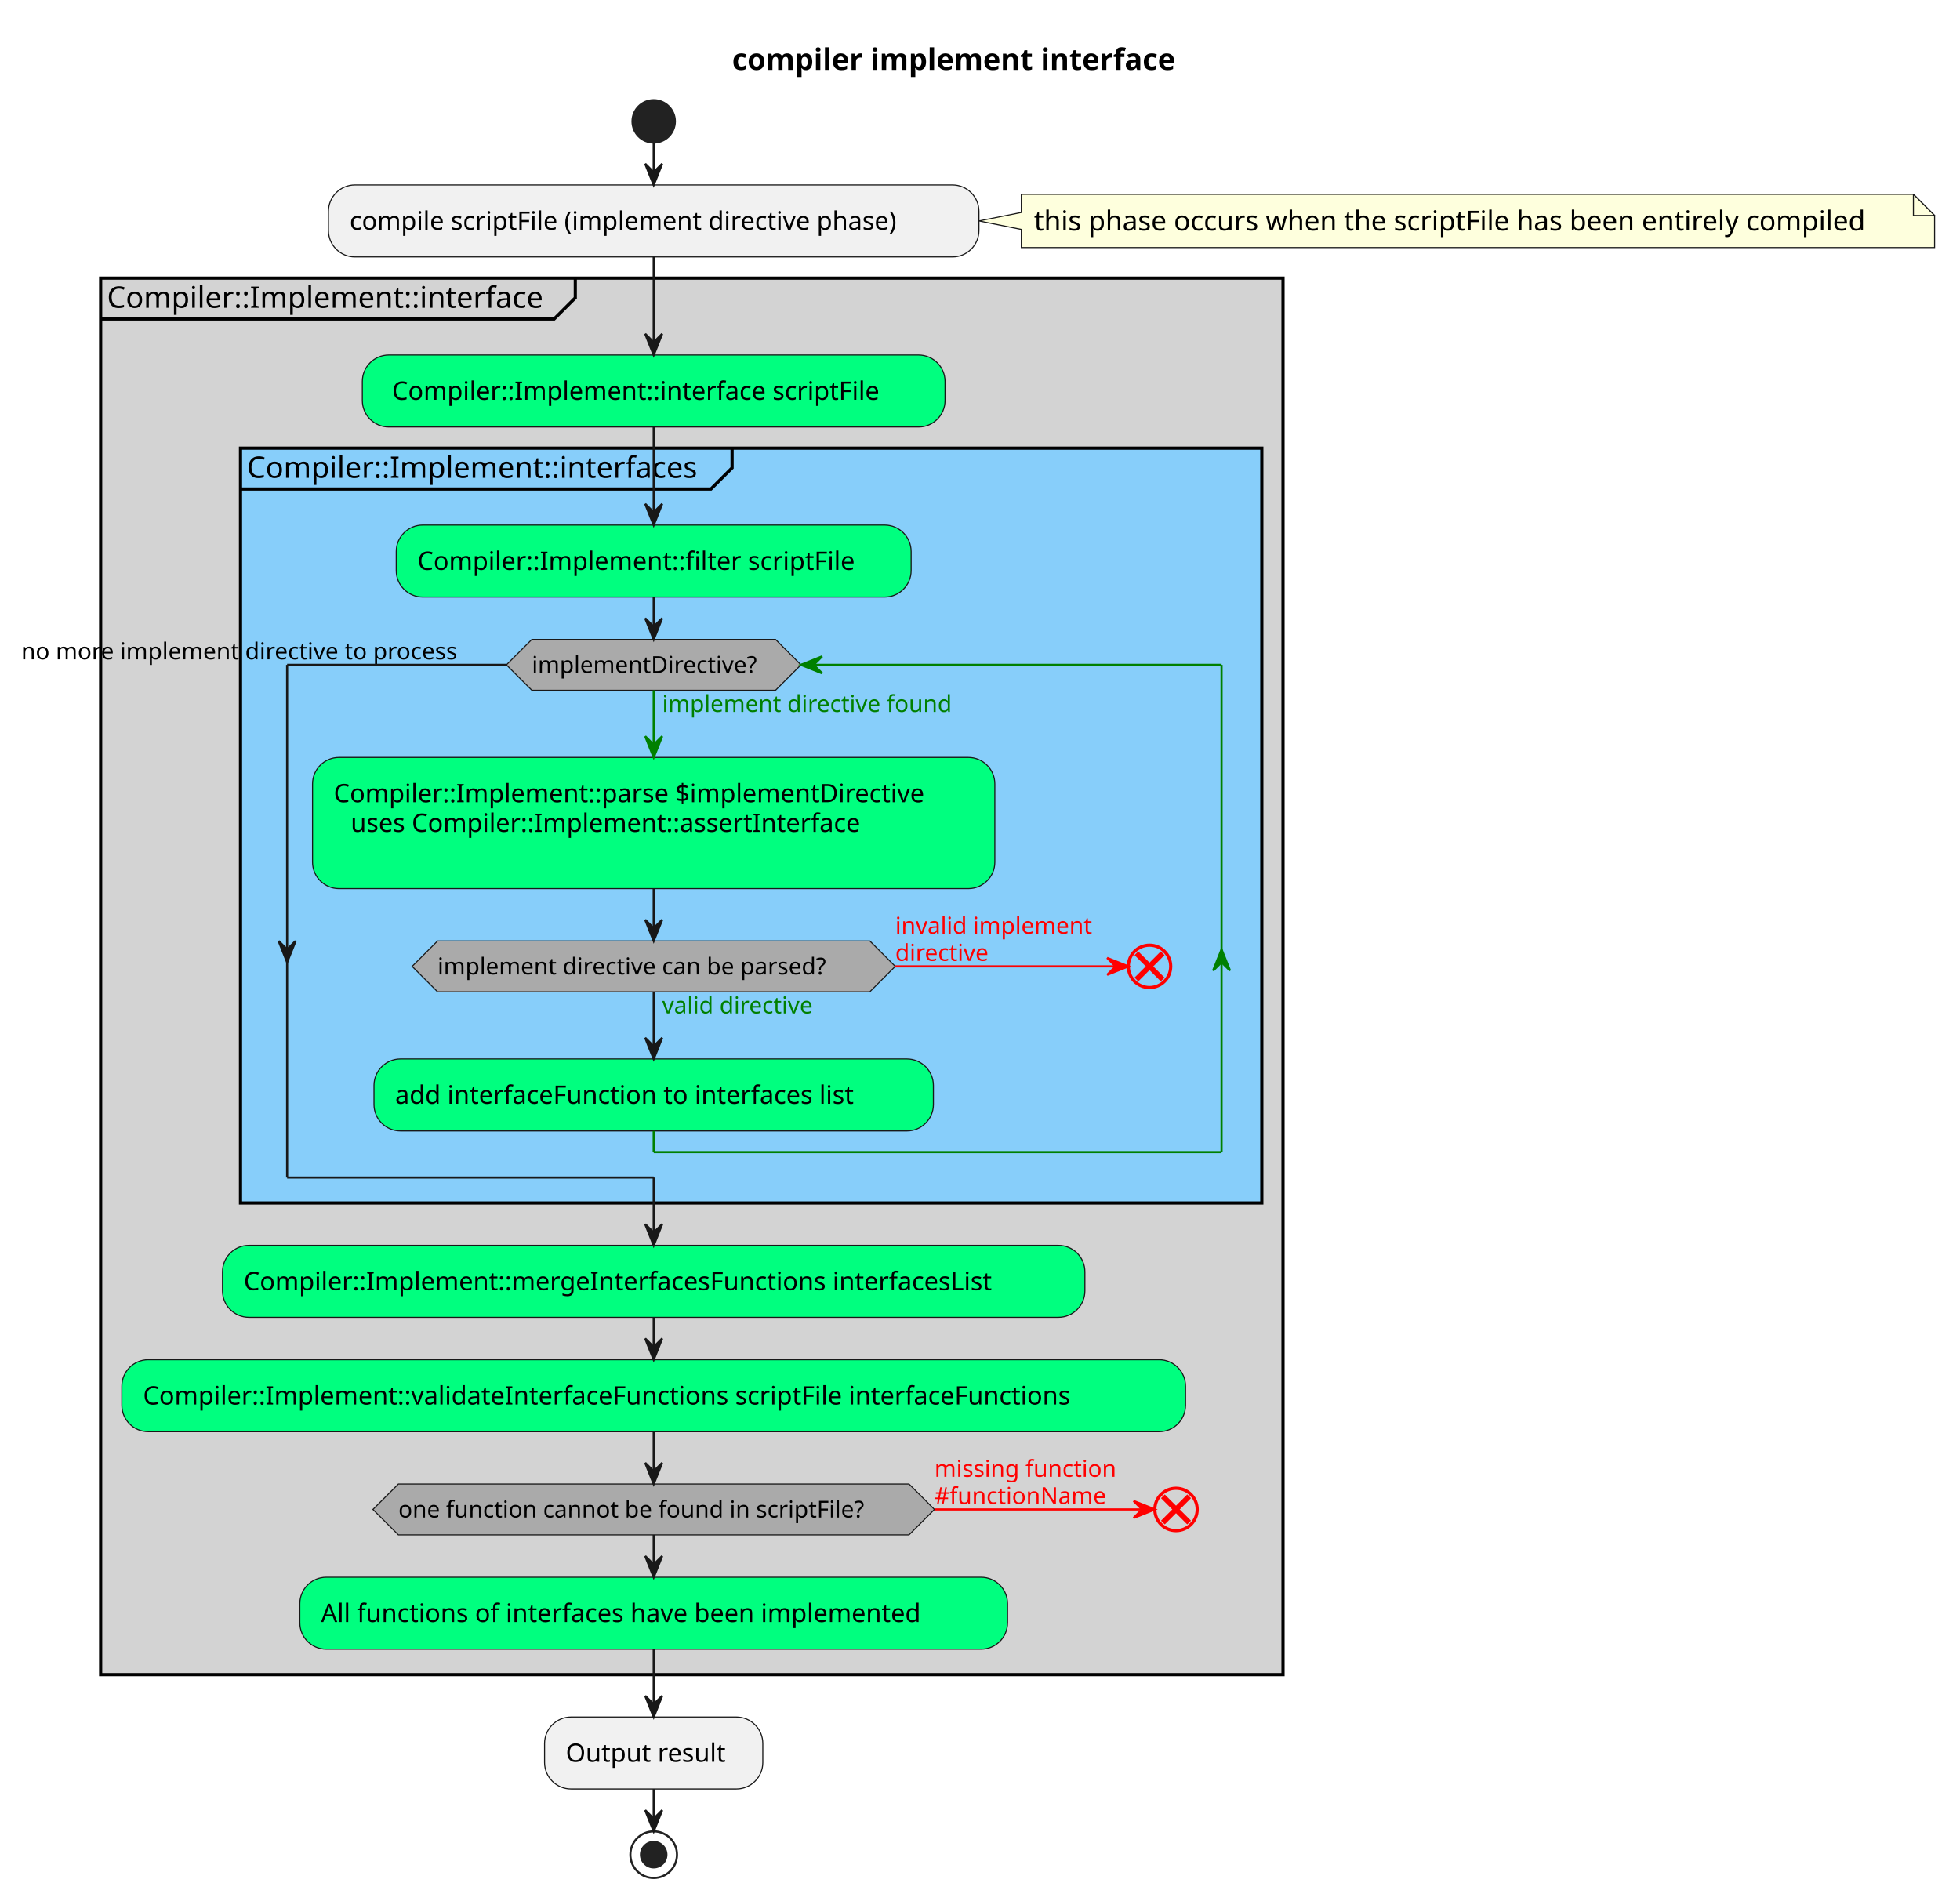
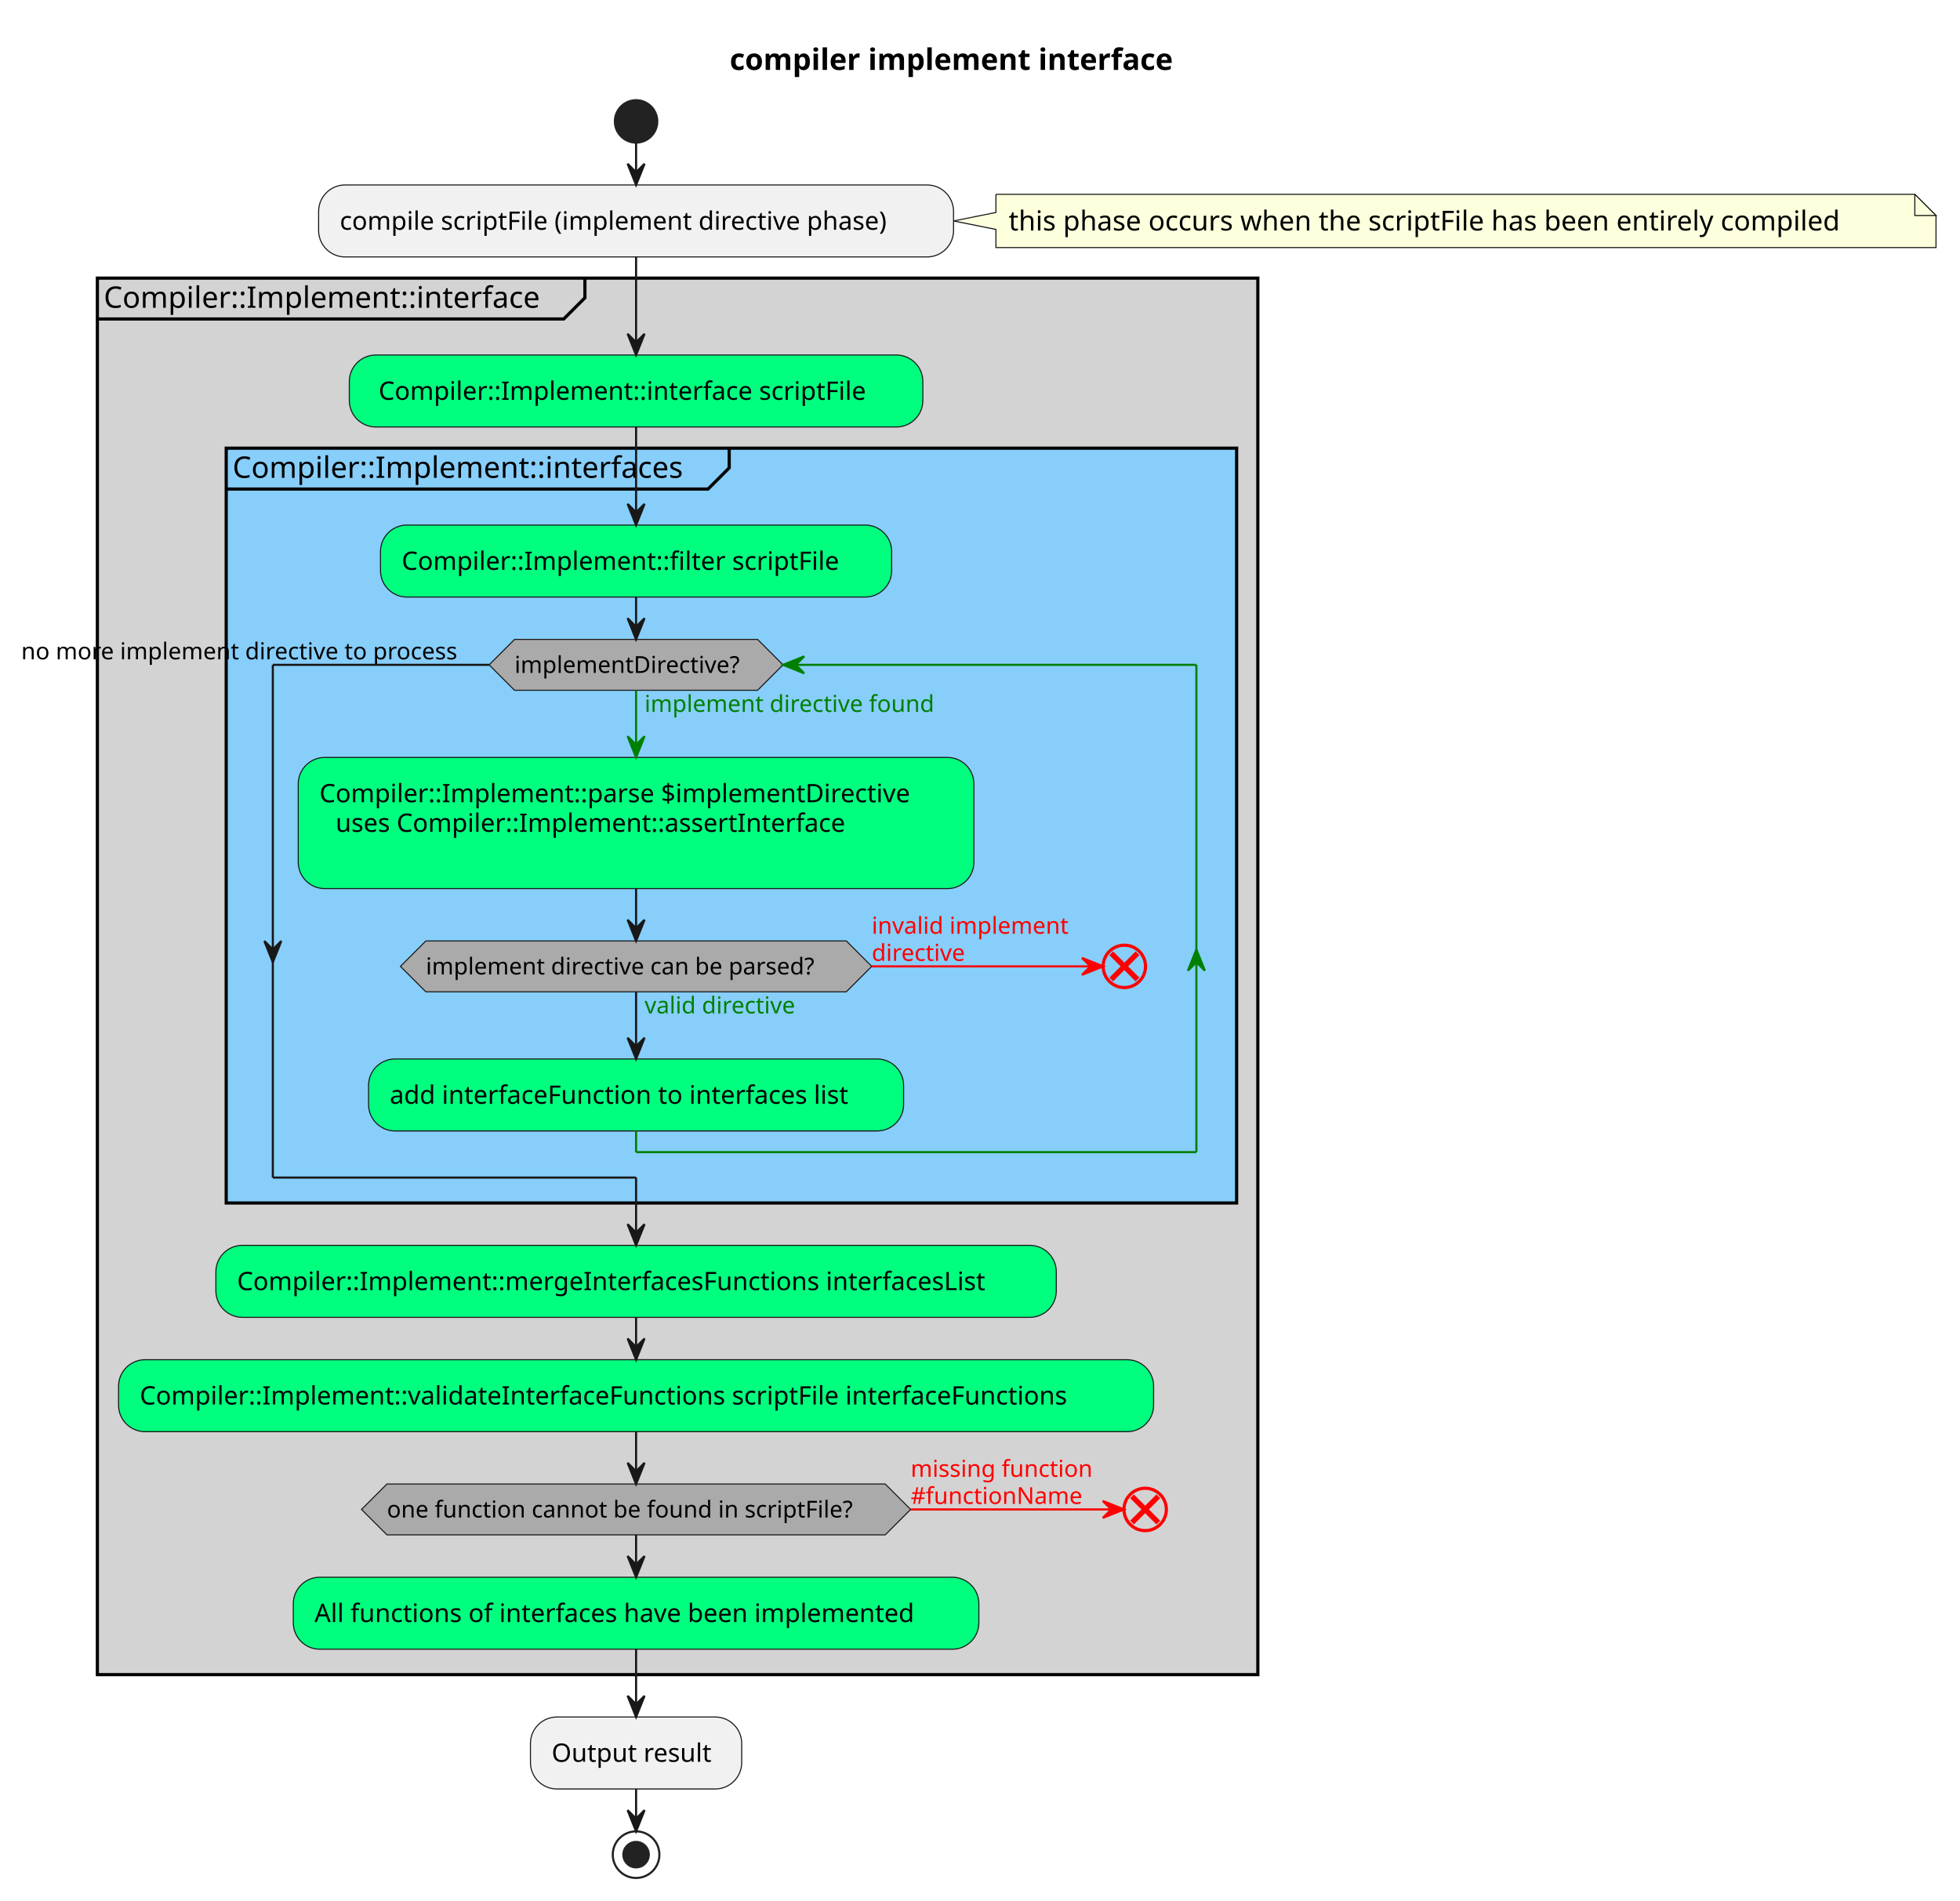
<svg xmlns="http://www.w3.org/2000/svg" contentStyleType="text/css" height="897px" preserveAspectRatio="none" style="width:925px;height:897px;background:#FFFFFF;" version="1.1" viewBox="0 0 925 897" width="925px" zoomAndPan="magnify">
  <defs />
  <g>
-     <text fill="#000000" font-family="sans-serif" font-size="14" font-weight="bold" lengthAdjust="spacing" textLength="231" x="345.5" y="32.995">compiler implement interface</text>
-     <ellipse cx="308.5" cy="57.297" fill="#222222" rx="10" ry="10" style="stroke:#222222;stroke-width:1.0;" />
-     <path d="M482,91.715 L482,100.281 L462,104.281 L482,108.281 L482,116.848 A0,0 0 0 0 482,116.848 L913,116.848 A0,0 0 0 0 913,116.848 L913,101.715 L903,91.715 L482,91.715 A0,0 0 0 0 482,91.715 " fill="#FEFFDD" style="stroke:#181818;stroke-width:0.5;" />
-     <path d="M903,91.715 L903,101.715 L913,101.715 L903,91.715 " fill="#FEFFDD" style="stroke:#181818;stroke-width:0.5;" />
-     <text fill="#000000" font-family="sans-serif" font-size="13" lengthAdjust="spacing" textLength="410" x="488" y="108.782">this phase occurs when the scriptFile has been entirely compiled</text>
-     <rect fill="#F1F1F1" height="33.969" rx="12.5" ry="12.5" style="stroke:#181818;stroke-width:0.5;" width="307" x="155" y="87.297" />
-     <text fill="#000000" font-family="sans-serif" font-size="12" lengthAdjust="spacing" textLength="287" x="165" y="108.436">compile scriptFile (implement directive phase)</text>
-     <rect fill="#D3D3D3" height="659.141" style="stroke:#000000;stroke-width:1.5;" width="558" x="47.5" y="131.266" />
-     <path d="M271.5,131.266 L271.5,140.562 L261.5,150.562 L47.5,150.562 " fill="none" style="stroke:#000000;stroke-width:1.5;" />
-     <text fill="#000000" font-family="sans-serif" font-size="14" lengthAdjust="spacing" textLength="214" x="50.5" y="145.261">Compiler::Implement::interface</text>
-     <rect fill="#00FF7F" height="33.969" rx="12.5" ry="12.5" style="stroke:#181818;stroke-width:0.5;" width="275" x="171" y="167.562" />
-     <text fill="#000000" font-family="sans-serif" font-size="12" lengthAdjust="spacing" textLength="251" x="185" y="188.701">Compiler::Implement::interface scriptFile</text>
-     <rect fill="#87CEFA" height="356.265" style="stroke:#000000;stroke-width:1.5;" width="482" x="113.5" y="211.531" />
-     <path d="M345.5,211.531 L345.5,220.828 L335.5,230.828 L113.5,230.828 " fill="none" style="stroke:#000000;stroke-width:1.5;" />
-     <text fill="#000000" font-family="sans-serif" font-size="14" lengthAdjust="spacing" textLength="222" x="116.5" y="225.526">Compiler::Implement::interfaces</text>
-     <rect fill="#00FF7F" height="33.969" rx="12.5" ry="12.5" style="stroke:#181818;stroke-width:0.5;" width="243" x="187" y="247.828" />
-     <text fill="#000000" font-family="sans-serif" font-size="12" lengthAdjust="spacing" textLength="223" x="197" y="268.967">Compiler::Implement::filter scriptFile</text>
-     <rect fill="#00FF7F" height="61.906" rx="12.5" ry="12.5" style="stroke:#181818;stroke-width:0.5;" width="322" x="147.5" y="357.507" />
-     <text fill="#000000" font-family="sans-serif" font-size="12" lengthAdjust="spacing" textLength="302" x="157.5" y="378.646">Compiler::Implement::parse $implementDirective</text>
-     <text fill="#000000" font-family="sans-serif" font-size="12" lengthAdjust="spacing" textLength="8" x="157.5" y="392.615">  </text>
-     <text fill="#000000" font-family="sans-serif" font-size="12" lengthAdjust="spacing" text-decoration="wavy underline" textLength="265" x="165.5" y="392.615">uses Compiler::Implement::assertInterface</text>
-     <text fill="#000000" font-family="sans-serif" font-size="12" lengthAdjust="spacing" textLength="4" x="157.5" y="406.584"> </text>
-     <polygon fill="#AAAAAA" points="206.5,444.117,410.5,444.117,422.5,456.117,410.5,468.117,206.5,468.117,194.5,456.117,206.5,444.117" style="stroke:#181818;stroke-width:0.5;" />
-     <text fill="#008000" font-family="sans-serif" font-size="11" lengthAdjust="spacing" textLength="78" x="312.5" y="478.328">valid directive</text>
-     <text fill="#000000" font-family="sans-serif" font-size="11" lengthAdjust="spacing" textLength="204" x="206.5" y="459.925">implement directive can be parsed?</text>
-     <text fill="#FF0000" font-family="sans-serif" font-size="11" lengthAdjust="spacing" textLength="100" x="422.5" y="440.718">invalid implement</text>
-     <text fill="#FF0000" font-family="sans-serif" font-size="11" lengthAdjust="spacing" textLength="48" x="422.5" y="453.523">directive</text>
-     <ellipse cx="542.5" cy="456.117" fill="none" rx="10" ry="10" style="stroke:#FF0000;stroke-width:1.5;" />
-     <line style="stroke:#FF0000;stroke-width:2.5;" x1="536.313" x2="548.687" y1="449.93" y2="462.304" />
-     <line style="stroke:#FF0000;stroke-width:2.5;" x1="548.687" x2="536.313" y1="449.93" y2="462.304" />
-     <rect fill="#00FF7F" height="33.969" rx="12.5" ry="12.5" style="stroke:#181818;stroke-width:0.5;" width="264" x="176.5" y="499.828" />
-     <text fill="#000000" font-family="sans-serif" font-size="12" lengthAdjust="spacing" textLength="244" x="186.5" y="520.966">add interfaceFunction to interfaces list</text>
-     <polygon fill="#AAAAAA" points="251,301.797,366,301.797,378,313.797,366,325.797,251,325.797,239,313.797,251,301.797" style="stroke:#181818;stroke-width:0.5;" />
-     <text fill="#008000" font-family="sans-serif" font-size="11" lengthAdjust="spacing" textLength="148" x="312.5" y="336.007">implement directive found</text>
-     <text fill="#000000" font-family="sans-serif" font-size="11" lengthAdjust="spacing" textLength="115" x="251" y="317.605">implementDirective?</text>
-     <text fill="#000000" font-family="sans-serif" font-size="11" lengthAdjust="spacing" textLength="229" x="10" y="311.203">no more implement directive to process</text>
-     <rect fill="#00FF7F" height="33.969" rx="12.5" ry="12.5" style="stroke:#181818;stroke-width:0.5;" width="407" x="105" y="587.796" />
-     <text fill="#000000" font-family="sans-serif" font-size="12" lengthAdjust="spacing" textLength="387" x="115" y="608.935">Compiler::Implement::mergeInterfacesFunctions interfacesList</text>
-     <rect fill="#00FF7F" height="33.969" rx="12.5" ry="12.5" style="stroke:#181818;stroke-width:0.5;" width="502" x="57.5" y="641.765" />
-     <text fill="#000000" font-family="sans-serif" font-size="12" lengthAdjust="spacing" textLength="482" x="67.5" y="662.904">Compiler::Implement::validateInterfaceFunctions scriptFile interfaceFunctions</text>
-     <polygon fill="#AAAAAA" points="188,700.438,429,700.438,441,712.438,429,724.438,188,724.438,176,712.438,188,700.438" style="stroke:#181818;stroke-width:0.5;" />
-     <text fill="#000000" font-family="sans-serif" font-size="11" lengthAdjust="spacing" textLength="241" x="188" y="716.246">one function cannot be found in scriptFile?</text>
-     <text fill="#FF0000" font-family="sans-serif" font-size="11" lengthAdjust="spacing" textLength="94" x="441" y="697.039">missing function</text>
-     <text fill="#FF0000" font-family="sans-serif" font-size="11" lengthAdjust="spacing" textLength="87" x="441" y="709.843">#functionName</text>
-     <ellipse cx="555" cy="712.438" fill="none" rx="10" ry="10" style="stroke:#FF0000;stroke-width:1.5;" />
-     <line style="stroke:#FF0000;stroke-width:2.5;" x1="548.813" x2="561.187" y1="706.25" y2="718.625" />
-     <line style="stroke:#FF0000;stroke-width:2.5;" x1="561.187" x2="548.813" y1="706.25" y2="718.625" />
-     <rect fill="#00FF7F" height="33.969" rx="12.5" ry="12.5" style="stroke:#181818;stroke-width:0.5;" width="334" x="141.5" y="744.438" />
-     <text fill="#000000" font-family="sans-serif" font-size="12" lengthAdjust="spacing" textLength="314" x="151.5" y="765.576">All functions of interfaces have been implemented</text>
-     <rect fill="#F1F1F1" height="33.969" rx="12.5" ry="12.5" style="stroke:#181818;stroke-width:0.5;" width="103" x="257" y="810.406" />
-     <text fill="#000000" font-family="sans-serif" font-size="12" lengthAdjust="spacing" textLength="83" x="267" y="831.545">Output result</text>
-     <ellipse cx="308.5" cy="875.375" fill="none" rx="11" ry="11" style="stroke:#222222;stroke-width:1.0;" />
-     <ellipse cx="308.5" cy="875.375" fill="#222222" rx="6" ry="6" style="stroke:#222222;stroke-width:1.0;" />
-     <line style="stroke:#181818;stroke-width:1.0;" x1="308.5" x2="308.5" y1="67.297" y2="87.297" />
-     <polygon fill="#181818" points="304.5,77.297,308.5,87.297,312.5,77.297,308.5,81.297" style="stroke:#181818;stroke-width:1.0;" />
-     <line style="stroke:#181818;stroke-width:1.0;" x1="308.5" x2="308.5" y1="468.117" y2="499.828" />
-     <polygon fill="#181818" points="304.5,489.828,308.5,499.828,312.5,489.828,308.5,493.828" style="stroke:#181818;stroke-width:1.0;" />
-     <line style="stroke:#FF0000;stroke-width:1.0;" x1="422.5" x2="532.5" y1="456.117" y2="456.117" />
-     <polygon fill="#FF0000" points="522.5,452.117,532.5,456.117,522.5,460.117,526.5,456.117" style="stroke:#FF0000;stroke-width:1.0;" />
-     <line style="stroke:#181818;stroke-width:1.0;" x1="308.5" x2="308.5" y1="419.414" y2="444.117" />
-     <polygon fill="#181818" points="304.5,434.117,308.5,444.117,312.5,434.117,308.5,438.117" style="stroke:#181818;stroke-width:1.0;" />
-     <line style="stroke:#008000;stroke-width:1.0;" x1="308.5" x2="308.5" y1="325.797" y2="357.507" />
-     <polygon fill="#008000" points="304.5,347.507,308.5,357.507,312.5,347.507,308.5,351.507" style="stroke:#008000;stroke-width:1.0;" />
-     <line style="stroke:#008000;stroke-width:1.0;" x1="308.5" x2="308.5" y1="533.796" y2="543.796" />
-     <line style="stroke:#008000;stroke-width:1.0;" x1="308.5" x2="576.5" y1="543.796" y2="543.796" />
-     <polygon fill="#008000" points="572.5,458.148,576.5,448.148,580.5,458.148,576.5,454.148" style="stroke:#008000;stroke-width:1.0;" />
-     <line style="stroke:#008000;stroke-width:1.0;" x1="576.5" x2="576.5" y1="313.797" y2="543.796" />
-     <line style="stroke:#008000;stroke-width:1.0;" x1="576.5" x2="378" y1="313.797" y2="313.797" />
-     <polygon fill="#008000" points="388,309.797,378,313.797,388,317.797,384,313.797" style="stroke:#008000;stroke-width:1.0;" />
-     <line style="stroke:#181818;stroke-width:1.0;" x1="239" x2="135.5" y1="313.797" y2="313.797" />
-     <polygon fill="#181818" points="131.5,444.148,135.5,454.148,139.5,444.148,135.5,448.148" style="stroke:#181818;stroke-width:1.0;" />
-     <line style="stroke:#181818;stroke-width:1.0;" x1="135.5" x2="135.5" y1="313.797" y2="555.796" />
-     <line style="stroke:#181818;stroke-width:1.0;" x1="135.5" x2="308.5" y1="555.796" y2="555.796" />
-     <line style="stroke:#181818;stroke-width:1.0;" x1="308.5" x2="308.5" y1="555.796" y2="587.796" />
-     <polygon fill="#181818" points="304.5,577.796,308.5,587.796,312.5,577.796,308.5,581.796" style="stroke:#181818;stroke-width:1.0;" />
-     <line style="stroke:#181818;stroke-width:1.0;" x1="308.5" x2="308.5" y1="281.797" y2="301.797" />
-     <polygon fill="#181818" points="304.5,291.797,308.5,301.797,312.5,291.797,308.5,295.797" style="stroke:#181818;stroke-width:1.0;" />
-     <line style="stroke:#181818;stroke-width:1.0;" x1="308.5" x2="308.5" y1="201.531" y2="247.828" />
-     <polygon fill="#181818" points="304.5,237.828,308.5,247.828,312.5,237.828,308.5,241.828" style="stroke:#181818;stroke-width:1.0;" />
-     <line style="stroke:#181818;stroke-width:1.0;" x1="308.5" x2="308.5" y1="621.765" y2="641.765" />
-     <polygon fill="#181818" points="304.5,631.765,308.5,641.765,312.5,631.765,308.5,635.765" style="stroke:#181818;stroke-width:1.0;" />
-     <line style="stroke:#181818;stroke-width:1.0;" x1="308.5" x2="308.5" y1="724.438" y2="744.438" />
-     <polygon fill="#181818" points="304.5,734.438,308.5,744.438,312.5,734.438,308.5,738.438" style="stroke:#181818;stroke-width:1.0;" />
-     <line style="stroke:#FF0000;stroke-width:1.0;" x1="441" x2="545" y1="712.438" y2="712.438" />
-     <polygon fill="#FF0000" points="535,708.438,545,712.438,535,716.438,539,712.438" style="stroke:#FF0000;stroke-width:1.0;" />
-     <line style="stroke:#181818;stroke-width:1.0;" x1="308.5" x2="308.5" y1="675.734" y2="700.438" />
-     <polygon fill="#181818" points="304.5,690.438,308.5,700.438,312.5,690.438,308.5,694.438" style="stroke:#181818;stroke-width:1.0;" />
-     <line style="stroke:#181818;stroke-width:1.0;" x1="308.5" x2="308.5" y1="121.266" y2="167.562" />
-     <polygon fill="#181818" points="304.5,157.562,308.5,167.562,312.5,157.562,308.5,161.562" style="stroke:#181818;stroke-width:1.0;" />
-     <line style="stroke:#181818;stroke-width:1.0;" x1="308.5" x2="308.5" y1="778.406" y2="810.406" />
-     <polygon fill="#181818" points="304.5,800.406,308.5,810.406,312.5,800.406,308.5,804.406" style="stroke:#181818;stroke-width:1.0;" />
-     <line style="stroke:#181818;stroke-width:1.0;" x1="308.5" x2="308.5" y1="844.375" y2="864.375" />
-     <polygon fill="#181818" points="304.5,854.375,308.5,864.375,312.5,854.375,308.5,858.375" style="stroke:#181818;stroke-width:1.0;" />
+     <text fill="#000000" font-family="sans-serif" font-size="14" font-weight="bold" lengthAdjust="spacing" textLength="233.905" x="344.388" y="32.995">compiler implement interface</text>
+     <ellipse cx="300.19" cy="57.297" fill="#222222" rx="10" ry="10" style="stroke:#222222;stroke-width:1.0;" />
+     <path d="M470.016,91.715 L470.016,100.281 L450.016,104.281 L470.016,108.281 L470.016,116.848 A0,0 0 0 0 470.016,116.848 L913.681,116.848 A0,0 0 0 0 913.681,116.848 L913.681,101.715 L903.681,91.715 L470.016,91.715 A0,0 0 0 0 470.016,91.715 " fill="#FEFFDD" style="stroke:#181818;stroke-width:0.5;" />
+     <path d="M903.681,91.715 L903.681,101.715 L913.681,101.715 L903.681,91.715 " fill="#FEFFDD" style="stroke:#181818;stroke-width:0.5;" />
+     <text fill="#000000" font-family="sans-serif" font-size="13" lengthAdjust="spacing" textLength="422.665" x="476.016" y="108.782">this phase occurs when the scriptFile has been entirely compiled</text>
+     <rect fill="#F1F1F1" height="33.969" rx="12.5" ry="12.5" style="stroke:#181818;stroke-width:0.5;" width="299.65" x="150.365" y="87.297" />
+     <text fill="#000000" font-family="sans-serif" font-size="12" lengthAdjust="spacing" textLength="279.65" x="160.365" y="108.436">compile scriptFile (implement directive phase)</text>
+     <rect fill="#D3D3D3" height="659.141" style="stroke:#000000;stroke-width:1.5;" width="547.667" x="45.953" y="131.266" />
+     <path d="M276.043,131.266 L276.043,140.562 L266.043,150.562 L45.953,150.562 " fill="none" style="stroke:#000000;stroke-width:1.5;" />
+     <text fill="#000000" font-family="sans-serif" font-size="14" lengthAdjust="spacing" textLength="220.09" x="48.953" y="145.261">Compiler::Implement::interface</text>
+     <rect fill="#00FF7F" height="33.969" rx="12.5" ry="12.5" style="stroke:#181818;stroke-width:0.5;" width="270.67" x="164.856" y="167.562" />
+     <text fill="#000000" font-family="sans-serif" font-size="12" lengthAdjust="spacing" textLength="246.856" x="178.67" y="188.701">Compiler::Implement::interface scriptFile</text>
+     <rect fill="#87CEFA" height="356.265" style="stroke:#000000;stroke-width:1.5;" width="476.864" x="106.756" y="211.531" />
+     <path d="M344.14,211.531 L344.14,220.828 L334.14,230.828 L106.756,230.828 " fill="none" style="stroke:#000000;stroke-width:1.5;" />
+     <text fill="#000000" font-family="sans-serif" font-size="14" lengthAdjust="spacing" textLength="227.384" x="109.756" y="225.526">Compiler::Implement::interfaces</text>
+     <rect fill="#00FF7F" height="33.969" rx="12.5" ry="12.5" style="stroke:#181818;stroke-width:0.5;" width="241.25" x="179.565" y="247.828" />
+     <text fill="#000000" font-family="sans-serif" font-size="12" lengthAdjust="spacing" textLength="221.25" x="189.565" y="268.967">Compiler::Implement::filter scriptFile</text>
+     <rect fill="#00FF7F" height="61.906" rx="12.5" ry="12.5" style="stroke:#181818;stroke-width:0.5;" width="318.869" x="140.756" y="357.507" />
+     <text fill="#000000" font-family="sans-serif" font-size="12" lengthAdjust="spacing" textLength="298.869" x="150.756" y="378.646">Compiler::Implement::parse $implementDirective</text>
+     <text fill="#000000" font-family="sans-serif" font-size="12" lengthAdjust="spacing" textLength="7.629" x="150.756" y="392.615">  </text>
+     <text fill="#000000" font-family="sans-serif" font-size="12" lengthAdjust="spacing" text-decoration="wavy underline" textLength="257.039" x="158.385" y="392.615">uses Compiler::Implement::assertInterface</text>
+     <text fill="#000000" font-family="sans-serif" font-size="12" lengthAdjust="spacing" textLength="3.814" x="150.756" y="406.584"> </text>
+     <polygon fill="#AAAAAA" points="200.976,444.117,399.405,444.117,411.405,456.117,399.405,468.117,200.976,468.117,188.976,456.117,200.976,444.117" style="stroke:#181818;stroke-width:0.5;" />
+     <text fill="#008000" font-family="sans-serif" font-size="11" lengthAdjust="spacing" textLength="77.865" x="304.19" y="478.328">valid directive</text>
+     <text fill="#000000" font-family="sans-serif" font-size="11" lengthAdjust="spacing" textLength="198.43" x="200.976" y="459.925">implement directive can be parsed?</text>
+     <text fill="#FF0000" font-family="sans-serif" font-size="11" lengthAdjust="spacing" textLength="99.215" x="411.405" y="440.718">invalid implement</text>
+     <text fill="#FF0000" font-family="sans-serif" font-size="11" lengthAdjust="spacing" textLength="48.023" x="411.405" y="453.523">directive</text>
+     <ellipse cx="530.62" cy="456.117" fill="none" rx="10" ry="10" style="stroke:#FF0000;stroke-width:1.5;" />
+     <line style="stroke:#FF0000;stroke-width:2.5;" x1="524.433" x2="536.807" y1="449.93" y2="462.304" />
+     <line style="stroke:#FF0000;stroke-width:2.5;" x1="536.807" x2="524.433" y1="449.93" y2="462.304" />
+     <rect fill="#00FF7F" height="33.969" rx="12.5" ry="12.5" style="stroke:#181818;stroke-width:0.5;" width="252.506" x="173.938" y="499.828" />
+     <text fill="#000000" font-family="sans-serif" font-size="12" lengthAdjust="spacing" textLength="232.506" x="183.938" y="520.966">add interfaceFunction to interfaces list</text>
+     <polygon fill="#AAAAAA" points="242.843,301.797,357.538,301.797,369.538,313.797,357.538,325.797,242.843,325.797,230.843,313.797,242.843,301.797" style="stroke:#181818;stroke-width:0.5;" />
+     <text fill="#008000" font-family="sans-serif" font-size="11" lengthAdjust="spacing" textLength="145.89" x="304.19" y="336.007">implement directive found</text>
+     <text fill="#000000" font-family="sans-serif" font-size="11" lengthAdjust="spacing" textLength="114.694" x="242.843" y="317.605">implementDirective?</text>
+     <text fill="#000000" font-family="sans-serif" font-size="11" lengthAdjust="spacing" textLength="220.843" x="10" y="311.203">no more implement directive to process</text>
+     <rect fill="#00FF7F" height="33.969" rx="12.5" ry="12.5" style="stroke:#181818;stroke-width:0.5;" width="396.623" x="101.879" y="587.796" />
+     <text fill="#000000" font-family="sans-serif" font-size="12" lengthAdjust="spacing" textLength="376.623" x="111.879" y="608.935">Compiler::Implement::mergeInterfacesFunctions interfacesList</text>
+     <rect fill="#00FF7F" height="33.969" rx="12.5" ry="12.5" style="stroke:#181818;stroke-width:0.5;" width="488.475" x="55.953" y="641.765" />
+     <text fill="#000000" font-family="sans-serif" font-size="12" lengthAdjust="spacing" textLength="468.475" x="65.953" y="662.904">Compiler::Implement::validateInterfaceFunctions scriptFile interfaceFunctions</text>
+     <polygon fill="#AAAAAA" points="182.609,700.438,417.772,700.438,429.772,712.438,417.772,724.438,182.609,724.438,170.609,712.438,182.609,700.438" style="stroke:#181818;stroke-width:0.5;" />
+     <text fill="#000000" font-family="sans-serif" font-size="11" lengthAdjust="spacing" textLength="235.163" x="182.609" y="716.246">one function cannot be found in scriptFile?</text>
+     <text fill="#FF0000" font-family="sans-serif" font-size="11" lengthAdjust="spacing" textLength="90.675" x="429.772" y="697.039">missing function</text>
+     <text fill="#FF0000" font-family="sans-serif" font-size="11" lengthAdjust="spacing" textLength="86.603" x="429.772" y="709.843">#functionName</text>
+     <ellipse cx="540.447" cy="712.438" fill="none" rx="10" ry="10" style="stroke:#FF0000;stroke-width:1.5;" />
+     <line style="stroke:#FF0000;stroke-width:2.5;" x1="534.259" x2="546.634" y1="706.25" y2="718.625" />
+     <line style="stroke:#FF0000;stroke-width:2.5;" x1="546.634" x2="534.259" y1="706.25" y2="718.625" />
+     <rect fill="#00FF7F" height="33.969" rx="12.5" ry="12.5" style="stroke:#181818;stroke-width:0.5;" width="323.545" x="138.418" y="744.438" />
+     <text fill="#000000" font-family="sans-serif" font-size="12" lengthAdjust="spacing" textLength="303.545" x="148.418" y="765.576">All functions of interfaces have been implemented</text>
+     <rect fill="#F1F1F1" height="33.969" rx="12.5" ry="12.5" style="stroke:#181818;stroke-width:0.5;" width="99.711" x="250.335" y="810.406" />
+     <text fill="#000000" font-family="sans-serif" font-size="12" lengthAdjust="spacing" textLength="79.711" x="260.335" y="831.545">Output result</text>
+     <ellipse cx="300.19" cy="875.375" fill="none" rx="11" ry="11" style="stroke:#222222;stroke-width:1.0;" />
+     <ellipse cx="300.19" cy="875.375" fill="#222222" rx="6" ry="6" style="stroke:#222222;stroke-width:1.0;" />
+     <line style="stroke:#181818;stroke-width:1.0;" x1="300.19" x2="300.19" y1="67.297" y2="87.297" />
+     <polygon fill="#181818" points="296.19,77.297,300.19,87.297,304.19,77.297,300.19,81.297" style="stroke:#181818;stroke-width:1.0;" />
+     <line style="stroke:#181818;stroke-width:1.0;" x1="300.19" x2="300.19" y1="468.117" y2="499.828" />
+     <polygon fill="#181818" points="296.19,489.828,300.19,499.828,304.19,489.828,300.19,493.828" style="stroke:#181818;stroke-width:1.0;" />
+     <line style="stroke:#FF0000;stroke-width:1.0;" x1="411.405" x2="520.62" y1="456.117" y2="456.117" />
+     <polygon fill="#FF0000" points="510.62,452.117,520.62,456.117,510.62,460.117,514.62,456.117" style="stroke:#FF0000;stroke-width:1.0;" />
+     <line style="stroke:#181818;stroke-width:1.0;" x1="300.19" x2="300.19" y1="419.414" y2="444.117" />
+     <polygon fill="#181818" points="296.19,434.117,300.19,444.117,304.19,434.117,300.19,438.117" style="stroke:#181818;stroke-width:1.0;" />
+     <line style="stroke:#008000;stroke-width:1.0;" x1="300.19" x2="300.19" y1="325.797" y2="357.507" />
+     <polygon fill="#008000" points="296.19,347.507,300.19,357.507,304.19,347.507,300.19,351.507" style="stroke:#008000;stroke-width:1.0;" />
+     <line style="stroke:#008000;stroke-width:1.0;" x1="300.19" x2="300.19" y1="533.796" y2="543.796" />
+     <line style="stroke:#008000;stroke-width:1.0;" x1="300.19" x2="564.62" y1="543.796" y2="543.796" />
+     <polygon fill="#008000" points="560.62,458.148,564.62,448.148,568.62,458.148,564.62,454.148" style="stroke:#008000;stroke-width:1.0;" />
+     <line style="stroke:#008000;stroke-width:1.0;" x1="564.62" x2="564.62" y1="313.797" y2="543.796" />
+     <line style="stroke:#008000;stroke-width:1.0;" x1="564.62" x2="369.538" y1="313.797" y2="313.797" />
+     <polygon fill="#008000" points="379.538,309.797,369.538,313.797,379.538,317.797,375.538,313.797" style="stroke:#008000;stroke-width:1.0;" />
+     <line style="stroke:#181818;stroke-width:1.0;" x1="230.843" x2="128.756" y1="313.797" y2="313.797" />
+     <polygon fill="#181818" points="124.756,444.148,128.756,454.148,132.756,444.148,128.756,448.148" style="stroke:#181818;stroke-width:1.0;" />
+     <line style="stroke:#181818;stroke-width:1.0;" x1="128.756" x2="128.756" y1="313.797" y2="555.796" />
+     <line style="stroke:#181818;stroke-width:1.0;" x1="128.756" x2="300.19" y1="555.796" y2="555.796" />
+     <line style="stroke:#181818;stroke-width:1.0;" x1="300.19" x2="300.19" y1="555.796" y2="587.796" />
+     <polygon fill="#181818" points="296.19,577.796,300.19,587.796,304.19,577.796,300.19,581.796" style="stroke:#181818;stroke-width:1.0;" />
+     <line style="stroke:#181818;stroke-width:1.0;" x1="300.19" x2="300.19" y1="281.797" y2="301.797" />
+     <polygon fill="#181818" points="296.19,291.797,300.19,301.797,304.19,291.797,300.19,295.797" style="stroke:#181818;stroke-width:1.0;" />
+     <line style="stroke:#181818;stroke-width:1.0;" x1="300.19" x2="300.19" y1="201.531" y2="247.828" />
+     <polygon fill="#181818" points="296.19,237.828,300.19,247.828,304.19,237.828,300.19,241.828" style="stroke:#181818;stroke-width:1.0;" />
+     <line style="stroke:#181818;stroke-width:1.0;" x1="300.19" x2="300.19" y1="621.765" y2="641.765" />
+     <polygon fill="#181818" points="296.19,631.765,300.19,641.765,304.19,631.765,300.19,635.765" style="stroke:#181818;stroke-width:1.0;" />
+     <line style="stroke:#181818;stroke-width:1.0;" x1="300.19" x2="300.19" y1="724.438" y2="744.438" />
+     <polygon fill="#181818" points="296.19,734.438,300.19,744.438,304.19,734.438,300.19,738.438" style="stroke:#181818;stroke-width:1.0;" />
+     <line style="stroke:#FF0000;stroke-width:1.0;" x1="429.772" x2="530.447" y1="712.438" y2="712.438" />
+     <polygon fill="#FF0000" points="520.447,708.438,530.447,712.438,520.447,716.438,524.447,712.438" style="stroke:#FF0000;stroke-width:1.0;" />
+     <line style="stroke:#181818;stroke-width:1.0;" x1="300.19" x2="300.19" y1="675.734" y2="700.438" />
+     <polygon fill="#181818" points="296.19,690.438,300.19,700.438,304.19,690.438,300.19,694.438" style="stroke:#181818;stroke-width:1.0;" />
+     <line style="stroke:#181818;stroke-width:1.0;" x1="300.19" x2="300.19" y1="121.266" y2="167.562" />
+     <polygon fill="#181818" points="296.19,157.562,300.19,167.562,304.19,157.562,300.19,161.562" style="stroke:#181818;stroke-width:1.0;" />
+     <line style="stroke:#181818;stroke-width:1.0;" x1="300.19" x2="300.19" y1="778.406" y2="810.406" />
+     <polygon fill="#181818" points="296.19,800.406,300.19,810.406,304.19,800.406,300.19,804.406" style="stroke:#181818;stroke-width:1.0;" />
+     <line style="stroke:#181818;stroke-width:1.0;" x1="300.19" x2="300.19" y1="844.375" y2="864.375" />
+     <polygon fill="#181818" points="296.19,854.375,300.19,864.375,304.19,854.375,300.19,858.375" style="stroke:#181818;stroke-width:1.0;" />
  </g>
</svg>
